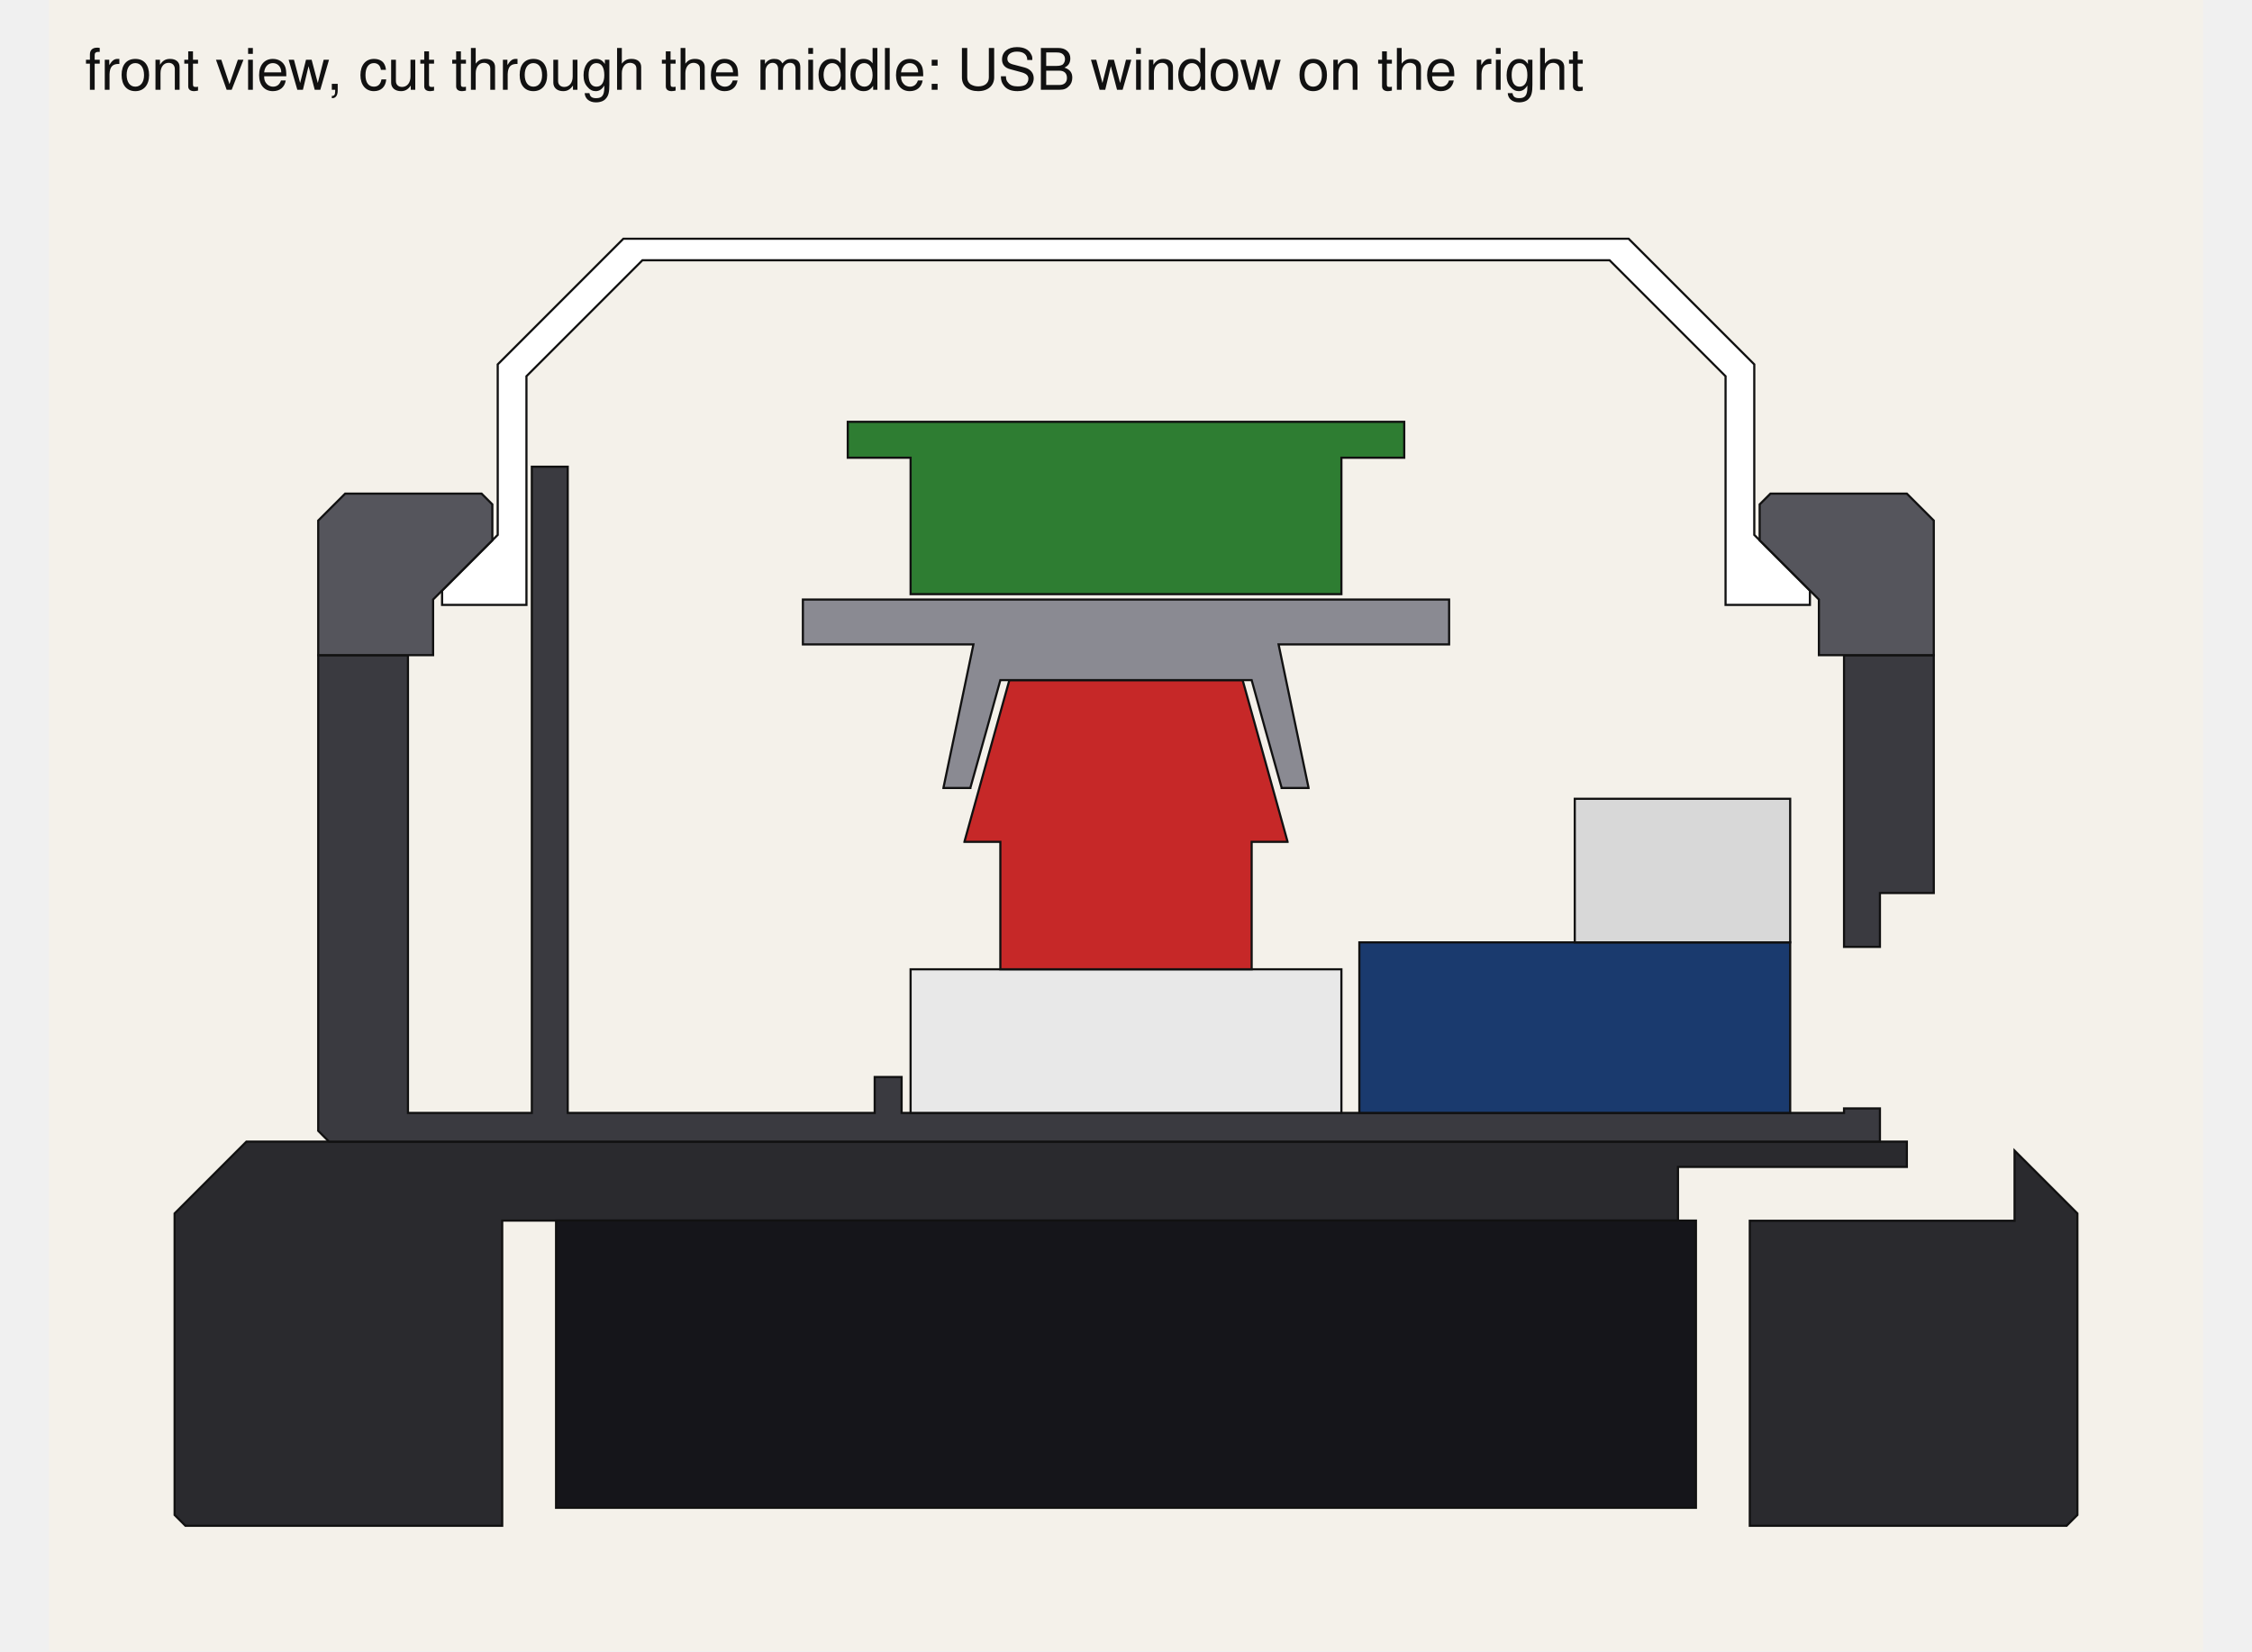
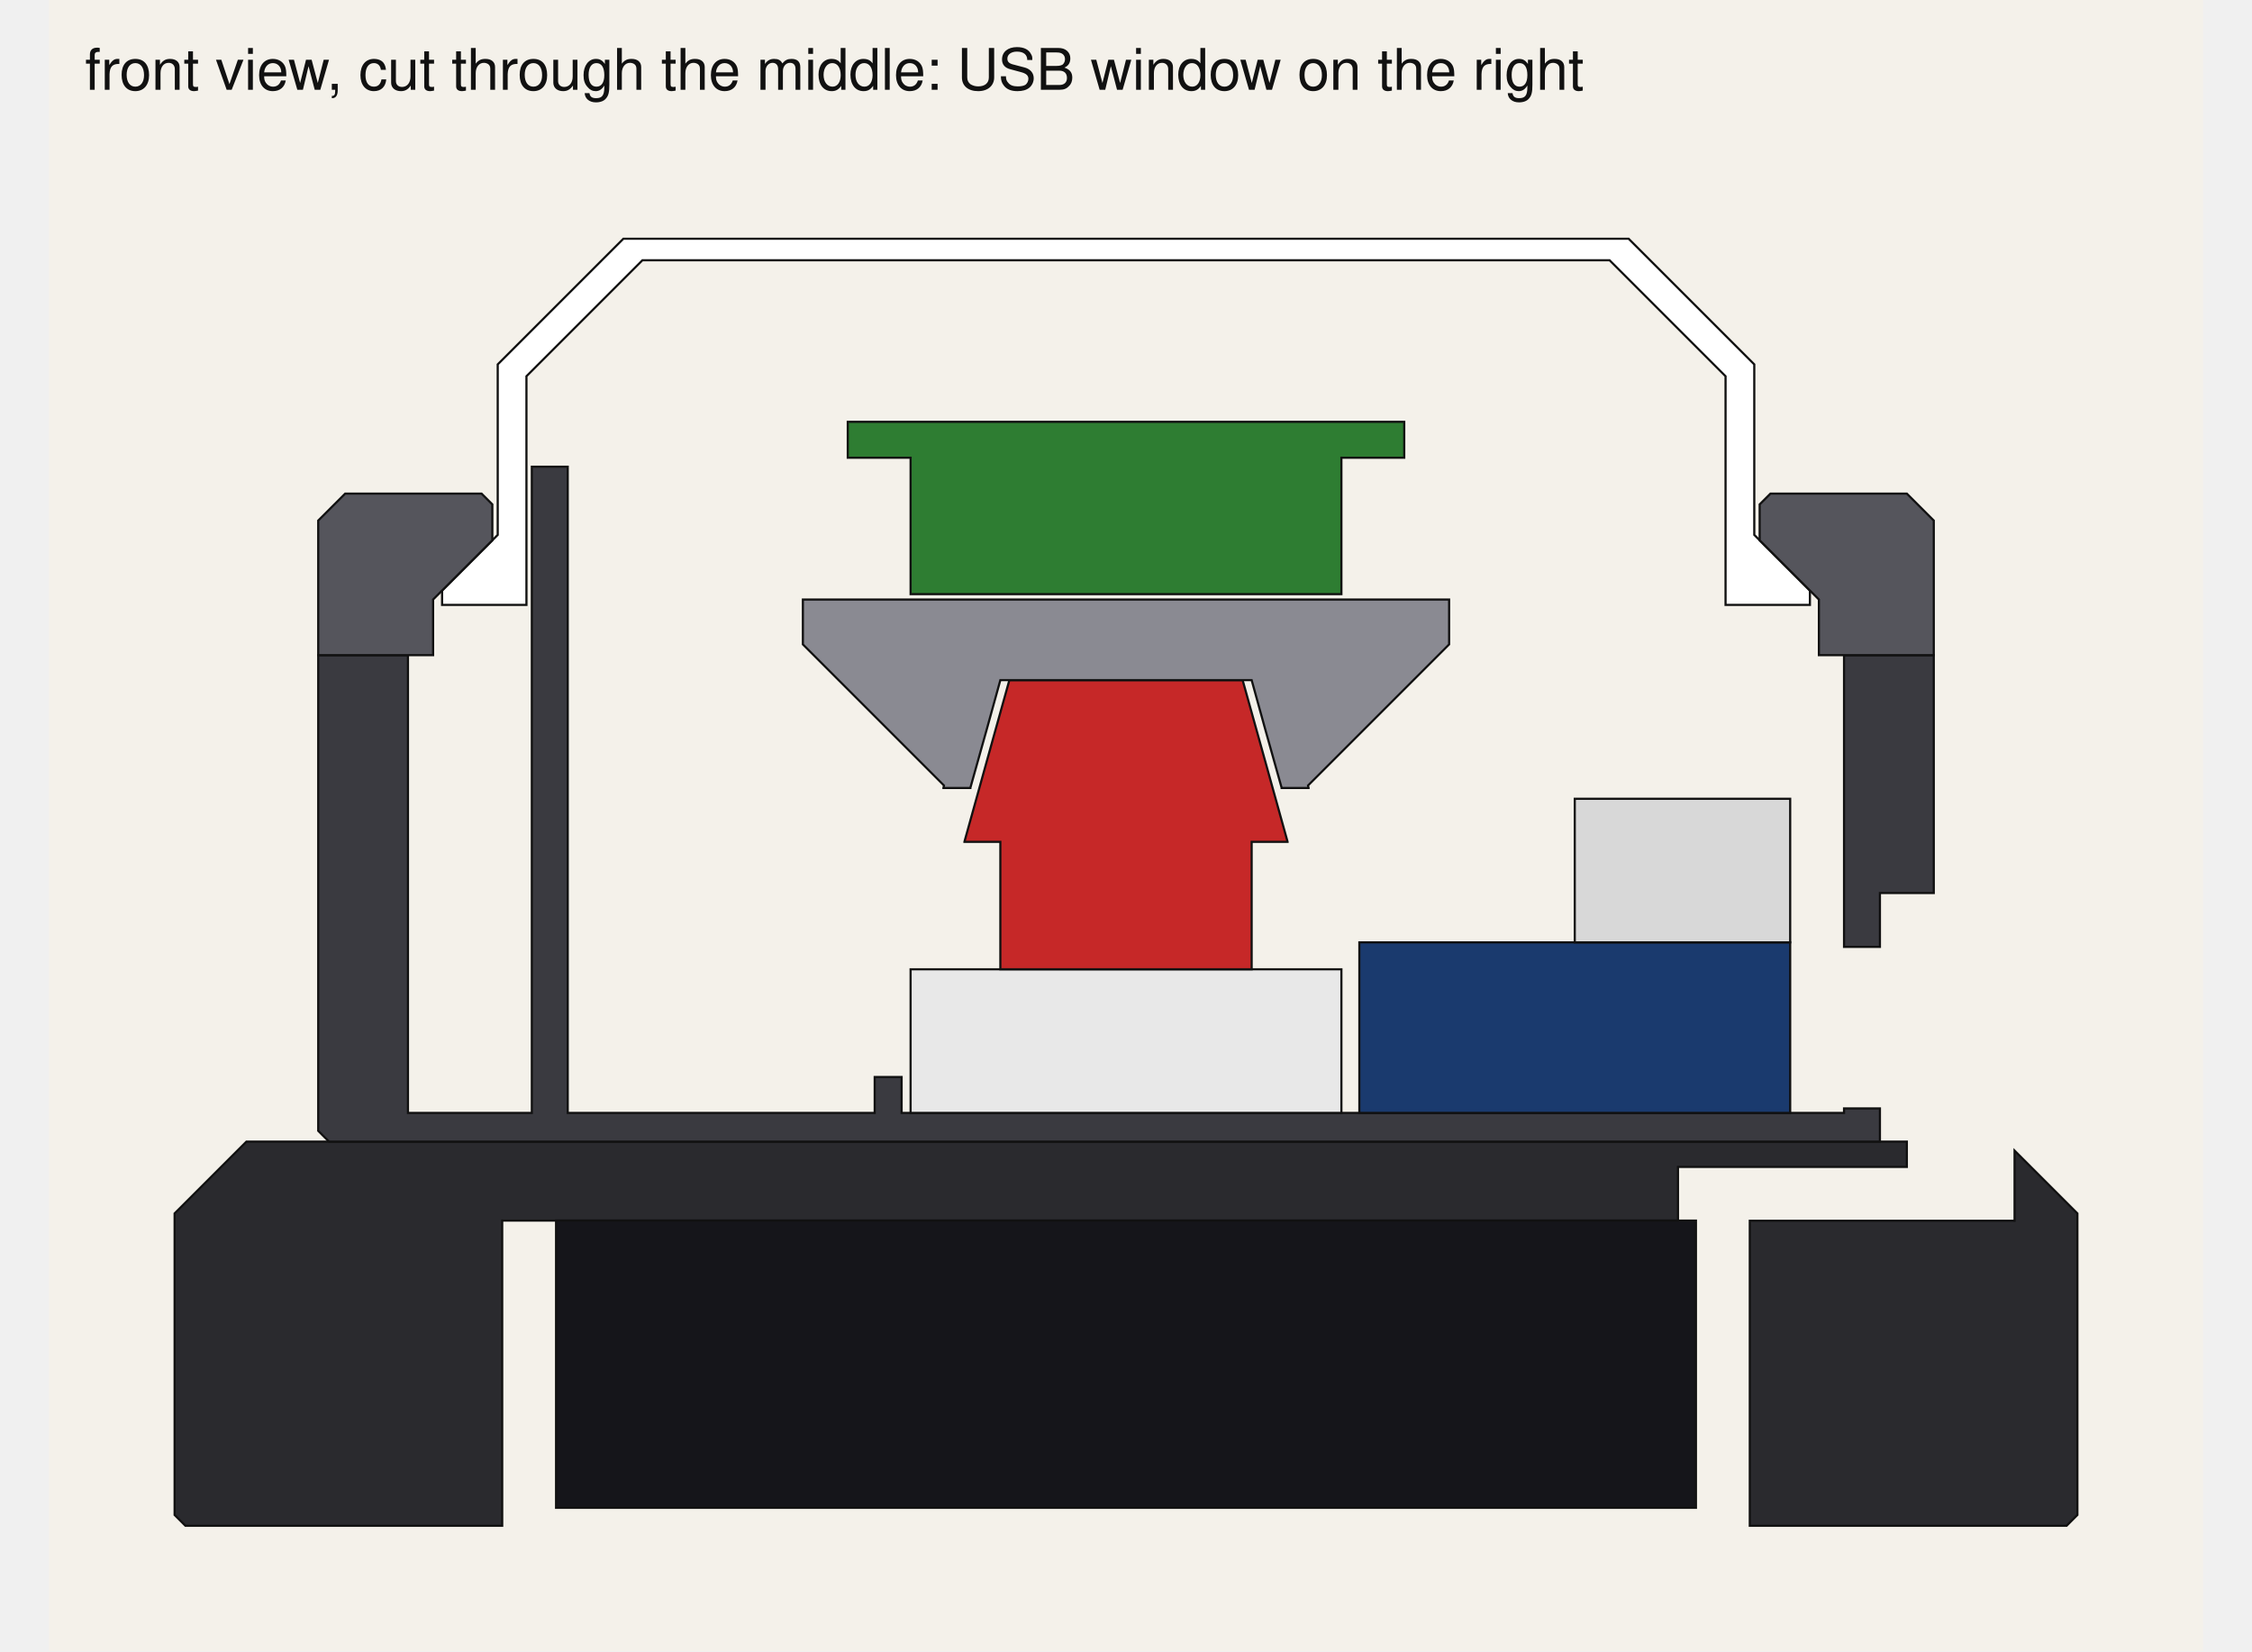
<svg xmlns="http://www.w3.org/2000/svg" viewBox="-60 -62 120 92" width="1320" height="968">
  <rect x="-60" y="-62" width="120" height="92" fill="#f4f1ea" />
  <path d="M43.50,2.30 L43.50,3.01 L37.12,3.01 L30.75,3.01 L30.75,4.51 L30.75,6.00 L22.88,6.00 L6.03,6.00 L5.39,6.00 L4.76,6.00 L4.19,6.00 L3.67,6.00 L3.24,6.00 L2.91,6.00 L2.68,6.00 L2.55,6.00 L2.54,6.00 L0.00,6.00 L-2.54,6.00 L-2.55,6.00 L-2.68,6.00 L-2.91,6.00 L-3.24,6.00 L-3.67,6.00 L-4.19,6.00 L-4.76,6.00 L-5.39,6.00 L-6.03,6.00 L-30.81,6.00 L-31.05,6.00 L-31.28,6.00 L-31.55,6.00 L-31.81,6.00 L-32.11,6.00 L-32.40,6.00 L-32.70,6.00 L-33.00,6.00 L-33.30,6.00 L-33.60,6.00 L-33.89,6.00 L-34.19,6.00 L-34.45,6.00 L-34.72,6.00 L-34.74,6.00 L-34.75,6.00 L-34.75,6.01 L-34.75,6.01 L-34.75,12.35 L-34.75,13.40 L-34.75,14.50 L-34.75,23.00 L-43.43,23.00 L-52.40,23.00 L-52.70,22.70 L-53.00,22.40 L-53.00,14.00 L-53.00,5.60 L-50.92,3.52 L-49.00,1.60 L-40.66,1.60 L-40.62,1.60 L-40.51,1.60 L-40.34,1.60 L-40.11,1.60 L-39.85,1.60 L-39.56,1.60 L-39.28,1.60 L-39.03,1.60 L-38.82,1.60 L-38.67,1.60 L-38.58,1.60 L-38.57,1.60 L-32.67,1.60 L-25.50,1.60 L-25.25,1.60 L-24.94,1.60 L-24.58,1.60 L-24.22,1.60 L-23.87,1.60 L-23.56,1.60 L-23.30,1.60 L-23.13,1.60 L0.00,1.60 L23.04,1.60 L23.13,1.60 L23.30,1.60 L23.56,1.60 L23.87,1.60 L24.22,1.60 L24.58,1.60 L24.94,1.60 L25.25,1.60 L25.50,1.60 L32.67,1.60 L40.63,1.60 L41.45,1.60 L41.48,1.60 L43.50,1.60 Z M49.90,2.50 L50.92,3.52 L53.00,5.60 L53.00,14.00 L53.00,22.40 L52.70,22.70 L52.40,23.00 L43.43,23.00 L34.75,23.00 L34.75,14.50 L34.75,13.40 L34.75,12.35 L34.75,8.05 L34.75,6.01 L42.12,6.01 L49.50,6.01 L49.50,4.51 L49.50,4.05 L49.50,2.55 L49.50,2.10 Z" fill="#2a2a2e" fill-rule="evenodd" stroke="#111" stroke-width="0.12" />
  <path d="M-31.10,0.00 L-31.06,0.00 L-31.03,0.00 L-30.99,0.00 L-30.88,0.00 L-30.76,0.00 L-30.65,0.00 L-30.50,0.00 L-30.35,0.00 L-30.20,0.00 L-29.98,0.00 L-29.80,0.00 L-29.54,0.00 L-29.28,0.00 L-29.02,0.00 L-28.77,0.00 L-28.44,0.00 L-28.11,0.00 L-27.79,0.00 L-27.46,0.00 L-27.07,0.00 L-26.68,0.00 L-26.28,0.00 L-25.89,0.00 L-25.43,0.00 L-25.01,0.00 L-24.52,0.00 L-24.07,0.00 L-23.56,0.00 L-23.07,0.00 L-22.53,0.00 L-21.99,0.00 L-21.45,0.00 L-20.91,0.00 L-20.32,0.00 L-19.75,0.00 L-19.14,0.00 L-18.55,0.00 L-17.91,0.00 L-17.30,0.00 L-16.64,0.00 L-16.01,0.00 L-15.33,0.00 L-14.68,0.00 L-14.22,0.00 L-14.00,0.00 L-14.00,-0.67 L-14.00,-2.00 L-12.97,-2.00 L-12.75,-2.00 L-12.50,-2.00 L-12.50,-1.39 L-12.50,0.00 L-12.48,0.00 L-11.51,0.00 L-11.48,0.00 L-11.40,0.00 L-11.29,0.00 L-11.15,0.00 L-10.97,0.00 L-10.78,0.00 L-10.57,0.00 L-10.36,0.00 L-10.15,0.00 L-9.96,0.00 L-0.32,0.00 L-0.09,0.00 L0.13,0.00 L0.33,0.00 L0.51,0.00 L0.64,0.00 L0.74,0.00 L3.01,0.00 L3.49,0.00 L3.96,0.00 L4.43,0.00 L4.89,0.00 L5.36,0.00 L5.78,0.00 L5.80,0.00 L9.51,0.00 L9.52,0.00 L9.58,0.00 L9.67,0.00 L9.80,0.00 L9.96,0.00 L10.15,0.00 L10.36,0.00 L10.57,0.00 L10.78,0.00 L10.97,0.00 L11.15,0.00 L11.29,0.00 L11.40,0.00 L11.48,0.00 L11.51,0.00 L12.48,0.00 L12.48,0.00 L12.51,0.00 L25.25,0.00 L25.87,0.00 L38.28,0.00 L38.56,0.00 L38.80,0.00 L39.04,0.00 L39.23,0.00 L39.42,0.00 L39.57,0.00 L39.71,0.00 L39.81,0.00 L39.90,0.00 L39.95,0.00 L40.00,0.00 L40.00,-0.25 L40.40,-0.25 L42.00,-0.25 L42.00,1.17 L42.00,1.60 L41.56,1.60 L41.55,1.60 L41.55,1.60 L38.51,1.60 L38.51,1.60 L35.14,1.60 L29.60,1.60 L24.66,1.60 L24.46,1.60 L24.21,1.60 L23.93,1.60 L23.64,1.60 L23.35,1.60 L23.09,1.60 L22.88,1.60 L22.73,1.60 L0.00,1.60 L-22.64,1.60 L-22.65,1.60 L-22.73,1.60 L-22.88,1.60 L-23.09,1.60 L-23.35,1.60 L-23.64,1.60 L-23.93,1.60 L-24.21,1.60 L-24.46,1.60 L-24.66,1.60 L-29.60,1.60 L-37.18,1.60 L-37.20,1.60 L-37.29,1.60 L-37.42,1.60 L-37.59,1.60 L-37.79,1.60 L-38.01,1.60 L-38.23,1.60 L-38.42,1.60 L-38.59,1.60 L-38.71,1.60 L-38.78,1.60 L-44.40,1.60 L-44.70,1.30 L-45.00,1.00 L-45.00,-12.25 L-45.00,-25.50 L-40.57,-25.50 L-40.49,-25.50 L-40.31,-25.50 L-40.00,-25.50 L-40.00,0.00 L-39.95,0.00 L-39.90,0.00 L-39.81,0.00 L-39.71,0.00 L-39.57,0.00 L-39.42,0.00 L-39.23,0.00 L-39.04,0.00 L-38.80,0.00 L-38.56,0.00 L-38.28,0.00 L-37.99,0.00 L-37.66,0.00 L-37.33,0.00 L-36.96,0.00 L-36.58,0.00 L-36.16,0.00 L-35.72,0.00 L-35.51,0.00 L-35.08,0.00 L-34.85,0.00 L-34.61,0.00 L-34.42,0.00 L-34.20,0.00 L-33.96,0.00 L-33.71,0.00 L-33.48,0.00 L-33.24,0.00 L-33.10,0.00 L-33.10,-36.00 L-33.06,-36.00 L-33.02,-36.00 L-32.94,-36.00 L-32.86,-36.00 L-32.74,-36.00 L-32.62,-36.00 L-32.46,-36.00 L-32.31,-36.00 L-32.11,-36.00 L-31.91,-36.00 L-31.67,-36.00 L-31.44,-36.00 L-31.17,-36.00 L-31.10,-36.00 Z M45.00,-15.93 L45.00,-12.25 L43.50,-12.25 L42.00,-12.25 L42.00,-10.49 L42.00,-9.25 L40.59,-9.25 L40.40,-9.25 L40.00,-9.25 L40.00,-25.50 L40.31,-25.50 L40.49,-25.50 L45.00,-25.50 Z" fill="#3a3a40" fill-rule="evenodd" stroke="#111" stroke-width="0.12" />
  <path d="M35.00,-41.70 L35.00,-32.20 L38.10,-29.10 L38.10,-28.30 L33.40,-28.30 L33.40,-41.04 L26.94,-47.50 L0.00,-47.50 L-26.94,-47.50 L-33.40,-41.04 L-33.40,-28.30 L-38.10,-28.30 L-38.10,-29.10 L-35.00,-32.20 L-35.00,-41.70 L-28.00,-48.70 L0.00,-48.70 L28.00,-48.70 Z" fill="#ffffff" fill-rule="evenodd" stroke="#111" stroke-width="0.12" />
-   <path d="M18.00,-26.10 L17.98,-26.10 L17.96,-26.10 L17.91,-26.10 L17.87,-26.10 L17.81,-26.10 L17.74,-26.10 L17.65,-26.10 L17.57,-26.10 L17.46,-26.10 L17.35,-26.10 L17.22,-26.10 L17.10,-26.10 L16.95,-26.10 L16.80,-26.10 L16.63,-26.10 L16.46,-26.10 L16.27,-26.10 L16.08,-26.10 L15.87,-26.10 L15.67,-26.10 L15.44,-26.10 L15.21,-26.10 L14.97,-26.10 L14.72,-26.10 L14.46,-26.10 L14.19,-26.10 L13.91,-26.10 L13.63,-26.10 L13.34,-26.10 L13.04,-26.10 L12.73,-26.10 L12.42,-26.10 L12.09,-26.10 L11.76,-26.10 L11.42,-26.10 L11.08,-26.10 L10.91,-26.10 L10.62,-26.10 L10.50,-26.10 L10.12,-26.10 L10.12,-26.10 L9.76,-26.10 L9.63,-26.10 L9.30,-26.10 L8.82,-26.10 L8.50,-26.10 L9.26,-22.46 L10.17,-18.11 L10.17,-18.10 L10.17,-18.10 L9.36,-18.10 L8.67,-18.10 L8.67,-18.10 L8.67,-18.11 L7.74,-21.43 L7.00,-24.11 L0.00,-24.11 L-7.00,-24.11 L-7.74,-21.43 L-8.67,-18.11 L-8.67,-18.10 L-8.67,-18.10 L-9.36,-18.10 L-10.17,-18.10 L-10.17,-18.10 L-10.17,-18.11 L-9.26,-22.46 L-8.50,-26.10 L-8.82,-26.10 L-9.30,-26.10 L-9.63,-26.10 L-9.76,-26.10 L-10.12,-26.10 L-10.12,-26.10 L-10.50,-26.10 L-10.67,-26.10 L-11.42,-26.10 L-11.76,-26.10 L-12.09,-26.10 L-12.42,-26.10 L-12.73,-26.10 L-13.04,-26.10 L-13.34,-26.10 L-13.63,-26.10 L-13.91,-26.10 L-14.19,-26.10 L-14.46,-26.10 L-14.72,-26.10 L-14.97,-26.10 L-15.21,-26.10 L-15.44,-26.10 L-15.67,-26.10 L-15.87,-26.10 L-16.08,-26.10 L-16.27,-26.10 L-16.46,-26.10 L-16.63,-26.10 L-16.80,-26.10 L-16.95,-26.10 L-17.10,-26.10 L-17.22,-26.10 L-17.35,-26.10 L-17.46,-26.10 L-17.57,-26.10 L-17.65,-26.10 L-17.74,-26.10 L-17.81,-26.10 L-17.87,-26.10 L-17.91,-26.10 L-17.96,-26.10 L-17.98,-26.10 L-18.00,-26.10 L-18.00,-28.60 L-17.98,-28.60 L-17.96,-28.60 L-17.91,-28.60 L-17.87,-28.60 L-17.81,-28.60 L-17.74,-28.60 L-17.65,-28.60 L-17.57,-28.60 L-17.46,-28.60 L-17.35,-28.60 L-17.22,-28.60 L-17.10,-28.60 L-16.95,-28.60 L-16.80,-28.60 L-16.63,-28.60 L-16.46,-28.60 L-16.27,-28.60 L-16.08,-28.60 L-15.87,-28.60 L-15.67,-28.60 L-15.44,-28.60 L-15.21,-28.60 L-14.97,-28.60 L-14.72,-28.60 L-14.46,-28.60 L-14.19,-28.60 L-13.91,-28.60 L-13.63,-28.60 L-13.34,-28.60 L-13.04,-28.60 L-12.73,-28.60 L-12.42,-28.60 L-12.09,-28.60 L-11.76,-28.60 L-11.42,-28.60 L-11.25,-28.60 L-10.88,-28.60 L-10.45,-28.60 L-10.33,-28.60 L-10.11,-28.60 L-8.87,-28.60 L-8.56,-28.60 L-8.22,-28.60 L-7.69,-28.60 L-6.91,-28.60 L-6.86,-28.60 L-6.82,-28.60 L-6.36,-28.60 L-5.88,-28.60 L-5.58,-28.60 L-5.23,-28.60 L-4.80,-28.60 L-4.37,-28.60 L-3.95,-28.60 L-3.51,-28.60 L-3.08,-28.60 L-2.64,-28.60 L-2.20,-28.60 L-1.76,-28.60 L-1.32,-28.60 L-0.88,-28.60 L-0.44,-28.60 L0.00,-28.60 L0.44,-28.60 L0.88,-28.60 L1.32,-28.60 L1.76,-28.60 L2.20,-28.60 L2.64,-28.60 L3.08,-28.60 L3.51,-28.60 L3.95,-28.60 L4.37,-28.60 L4.80,-28.60 L5.23,-28.60 L5.58,-28.60 L5.88,-28.60 L6.36,-28.60 L6.82,-28.60 L6.86,-28.60 L6.91,-28.60 L7.69,-28.60 L8.22,-28.60 L8.56,-28.60 L8.87,-28.60 L10.11,-28.60 L10.22,-28.60 L10.62,-28.60 L11.25,-28.60 L11.42,-28.60 L11.76,-28.60 L12.09,-28.60 L12.42,-28.60 L12.73,-28.60 L13.04,-28.60 L13.34,-28.60 L13.63,-28.60 L13.91,-28.60 L14.19,-28.60 L14.46,-28.60 L14.72,-28.60 L14.97,-28.60 L15.21,-28.60 L15.44,-28.60 L15.67,-28.60 L15.87,-28.60 L16.08,-28.60 L16.27,-28.60 L16.46,-28.60 L16.63,-28.60 L16.80,-28.60 L16.95,-28.60 L17.10,-28.60 L17.22,-28.60 L17.35,-28.60 L17.46,-28.60 L17.57,-28.60 L17.65,-28.60 L17.74,-28.60 L17.81,-28.60 L17.87,-28.60 L17.91,-28.60 L17.96,-28.60 L17.98,-28.60 L18.00,-28.60 Z" fill="#8a8a92" fill-rule="evenodd" stroke="#111" stroke-width="0.12" />
+   <path d="M18.00,-26.10 L10.14,-18.24 L10.17,-18.11 L10.17,-18.10 L10.17,-18.10 L9.36,-18.10 L8.67,-18.10 L8.67,-18.10 L8.67,-18.11 L7.74,-21.43 L7.00,-24.11 L0.00,-24.11 L-7.00,-24.11 L-7.74,-21.43 L-8.67,-18.11 L-8.67,-18.10 L-8.67,-18.10 L-9.36,-18.10 L-10.17,-18.10 L-10.17,-18.10 L-10.17,-18.11 L-10.14,-18.24 L-18.00,-26.10 L-18.00,-28.60 L0.00,-28.60 L18.00,-28.60 Z" fill="#8a8a92" fill-rule="evenodd" stroke="#111" stroke-width="0.12" />
  <path d="M-35.30,-33.90 L-35.30,-31.90 L-38.60,-28.60 L-38.60,-25.50 L-38.99,-25.50 L-39.25,-25.50 L-45.00,-25.50 L-45.00,-29.25 L-45.00,-33.00 L-44.24,-33.76 L-43.50,-34.50 L-43.21,-34.50 L-43.17,-34.50 L-43.07,-34.50 L-42.91,-34.50 L-42.70,-34.50 L-42.46,-34.50 L-42.44,-34.50 L-36.37,-34.50 L-36.37,-34.50 L-35.90,-34.50 Z M44.24,-33.76 L45.00,-33.00 L45.00,-29.25 L45.00,-25.50 L39.40,-25.50 L39.25,-25.50 L38.99,-25.50 L38.60,-25.50 L38.60,-28.60 L35.30,-31.90 L35.30,-33.90 L35.90,-34.50 L36.23,-34.50 L41.40,-34.50 L41.52,-34.50 L41.59,-34.50 L41.60,-34.50 L41.80,-34.50 L42.13,-34.50 L42.43,-34.50 L42.70,-34.50 L42.91,-34.50 L43.07,-34.50 L43.17,-34.50 L43.21,-34.50 L43.50,-34.50 Z" fill="#55555c" fill-rule="evenodd" stroke="#111" stroke-width="0.12" />
  <path d="M12.00,-2.40 L12.00,0.00 L11.31,0.00 L11.27,0.00 L11.22,0.00 L11.15,0.00 L11.06,0.00 L10.96,0.00 L10.84,0.00 L10.71,0.00 L10.57,0.00 L10.42,0.00 L10.27,0.00 L10.12,0.00 L9.98,0.00 L9.84,0.00 L9.70,0.00 L9.58,0.00 L-3.30,0.00 L-3.48,0.00 L-3.65,0.00 L-3.82,0.00 L-3.98,0.00 L-4.13,0.00 L-4.26,0.00 L-4.37,0.00 L-4.47,0.00 L-4.54,0.00 L-4.60,0.00 L-4.63,0.00 L-4.65,0.00 L-4.80,0.00 L-9.48,0.00 L-9.58,0.00 L-9.70,0.00 L-9.84,0.00 L-9.98,0.00 L-10.12,0.00 L-10.27,0.00 L-10.42,0.00 L-10.57,0.00 L-10.71,0.00 L-10.84,0.00 L-10.96,0.00 L-11.06,0.00 L-11.15,0.00 L-11.22,0.00 L-11.27,0.00 L-11.31,0.00 L-11.33,0.00 L-12.00,0.00 L-12.00,-5.60 L-12.00,-8.00 L-11.31,-8.00 L-11.27,-8.00 L-11.22,-8.00 L-11.15,-8.00 L-11.06,-8.00 L-10.96,-8.00 L-10.84,-8.00 L-10.71,-8.00 L-10.57,-8.00 L-10.42,-8.00 L-10.27,-8.00 L-10.12,-8.00 L-9.98,-8.00 L-9.84,-8.00 L-9.70,-8.00 L-9.58,-8.00 L-9.48,-8.00 L-9.39,-8.00 L-9.32,-8.00 L-9.27,-8.00 L-9.23,-8.00 L-9.22,-8.00 L-4.80,-8.00 L-4.65,-8.00 L-4.63,-8.00 L-4.60,-8.00 L-4.54,-8.00 L-4.47,-8.00 L-4.37,-8.00 L-4.26,-8.00 L-4.13,-8.00 L-3.98,-8.00 L-3.82,-8.00 L-3.65,-8.00 L-3.48,-8.00 L-3.30,-8.00 L-3.12,-8.00 L-2.94,-8.00 L-2.77,-8.00 L-2.62,-8.00 L-2.48,-8.00 L10.27,-8.00 L10.42,-8.00 L10.57,-8.00 L10.71,-8.00 L10.84,-8.00 L10.96,-8.00 L11.06,-8.00 L11.15,-8.00 L11.22,-8.00 L11.27,-8.00 L11.31,-8.00 L11.33,-8.00 L12.00,-8.00 Z" fill="#e8e8e8" fill-rule="evenodd" stroke="#111" stroke-width="0.12" />
  <path d="M7.55,-20.33 L9.00,-15.11 L9.00,-15.10 L9.00,-15.10 L7.88,-15.10 L7.00,-15.10 L7.00,-11.55 L7.00,-8.00 L0.00,-8.00 L-7.00,-8.00 L-7.00,-11.55 L-7.00,-15.10 L-7.88,-15.10 L-9.00,-15.10 L-9.00,-15.10 L-9.00,-15.11 L-7.55,-20.33 L-6.50,-24.10 L0.00,-24.10 L6.50,-24.10 Z" fill="#c62828" fill-rule="evenodd" stroke="#111" stroke-width="0.12" />
  <path d="M15.50,-37.50 L15.50,-36.50 L13.93,-36.50 L12.00,-36.50 L12.00,-32.71 L12.00,-32.70 L12.00,-28.90 L0.00,-28.90 L-12.00,-28.90 L-12.00,-32.70 L-12.00,-32.71 L-12.00,-36.50 L-13.93,-36.50 L-15.50,-36.50 L-15.50,-37.50 L-15.50,-38.50 L-10.33,-38.50 L0.00,-38.50 L10.33,-38.50 L15.50,-38.50 Z" fill="#2e7d32" fill-rule="evenodd" stroke="#111" stroke-width="0.12" />
  <path d="M37.00,-4.75 L37.00,0.00 L25.00,0.00 L13.00,0.00 L13.00,-4.75 L13.00,-9.50 L25.00,-9.50 L37.00,-9.50 Z" fill="#1a3a6e" fill-rule="evenodd" stroke="#111" stroke-width="0.12" />
  <path d="M37.00,-13.50 L37.00,-9.50 L31.00,-9.50 L25.00,-9.50 L25.00,-13.50 L25.00,-17.50 L31.00,-17.50 L37.00,-17.50 Z" fill="#d8d8d8" fill-rule="evenodd" stroke="#111" stroke-width="0.12" />
  <path d="M31.75,14.00 L31.75,22.00 L0.00,22.00 L-31.75,22.00 L-31.75,14.00 L-31.75,6.00 L0.00,6.00 L31.75,6.00 Z" fill="#15151a" fill-rule="evenodd" stroke="#111" stroke-width="0.12" />
  <text x="-58" y="-57" font-family="Helvetica" font-size="3.2" fill="#111">front view, cut through the middle: USB window on the right</text>
</svg>
